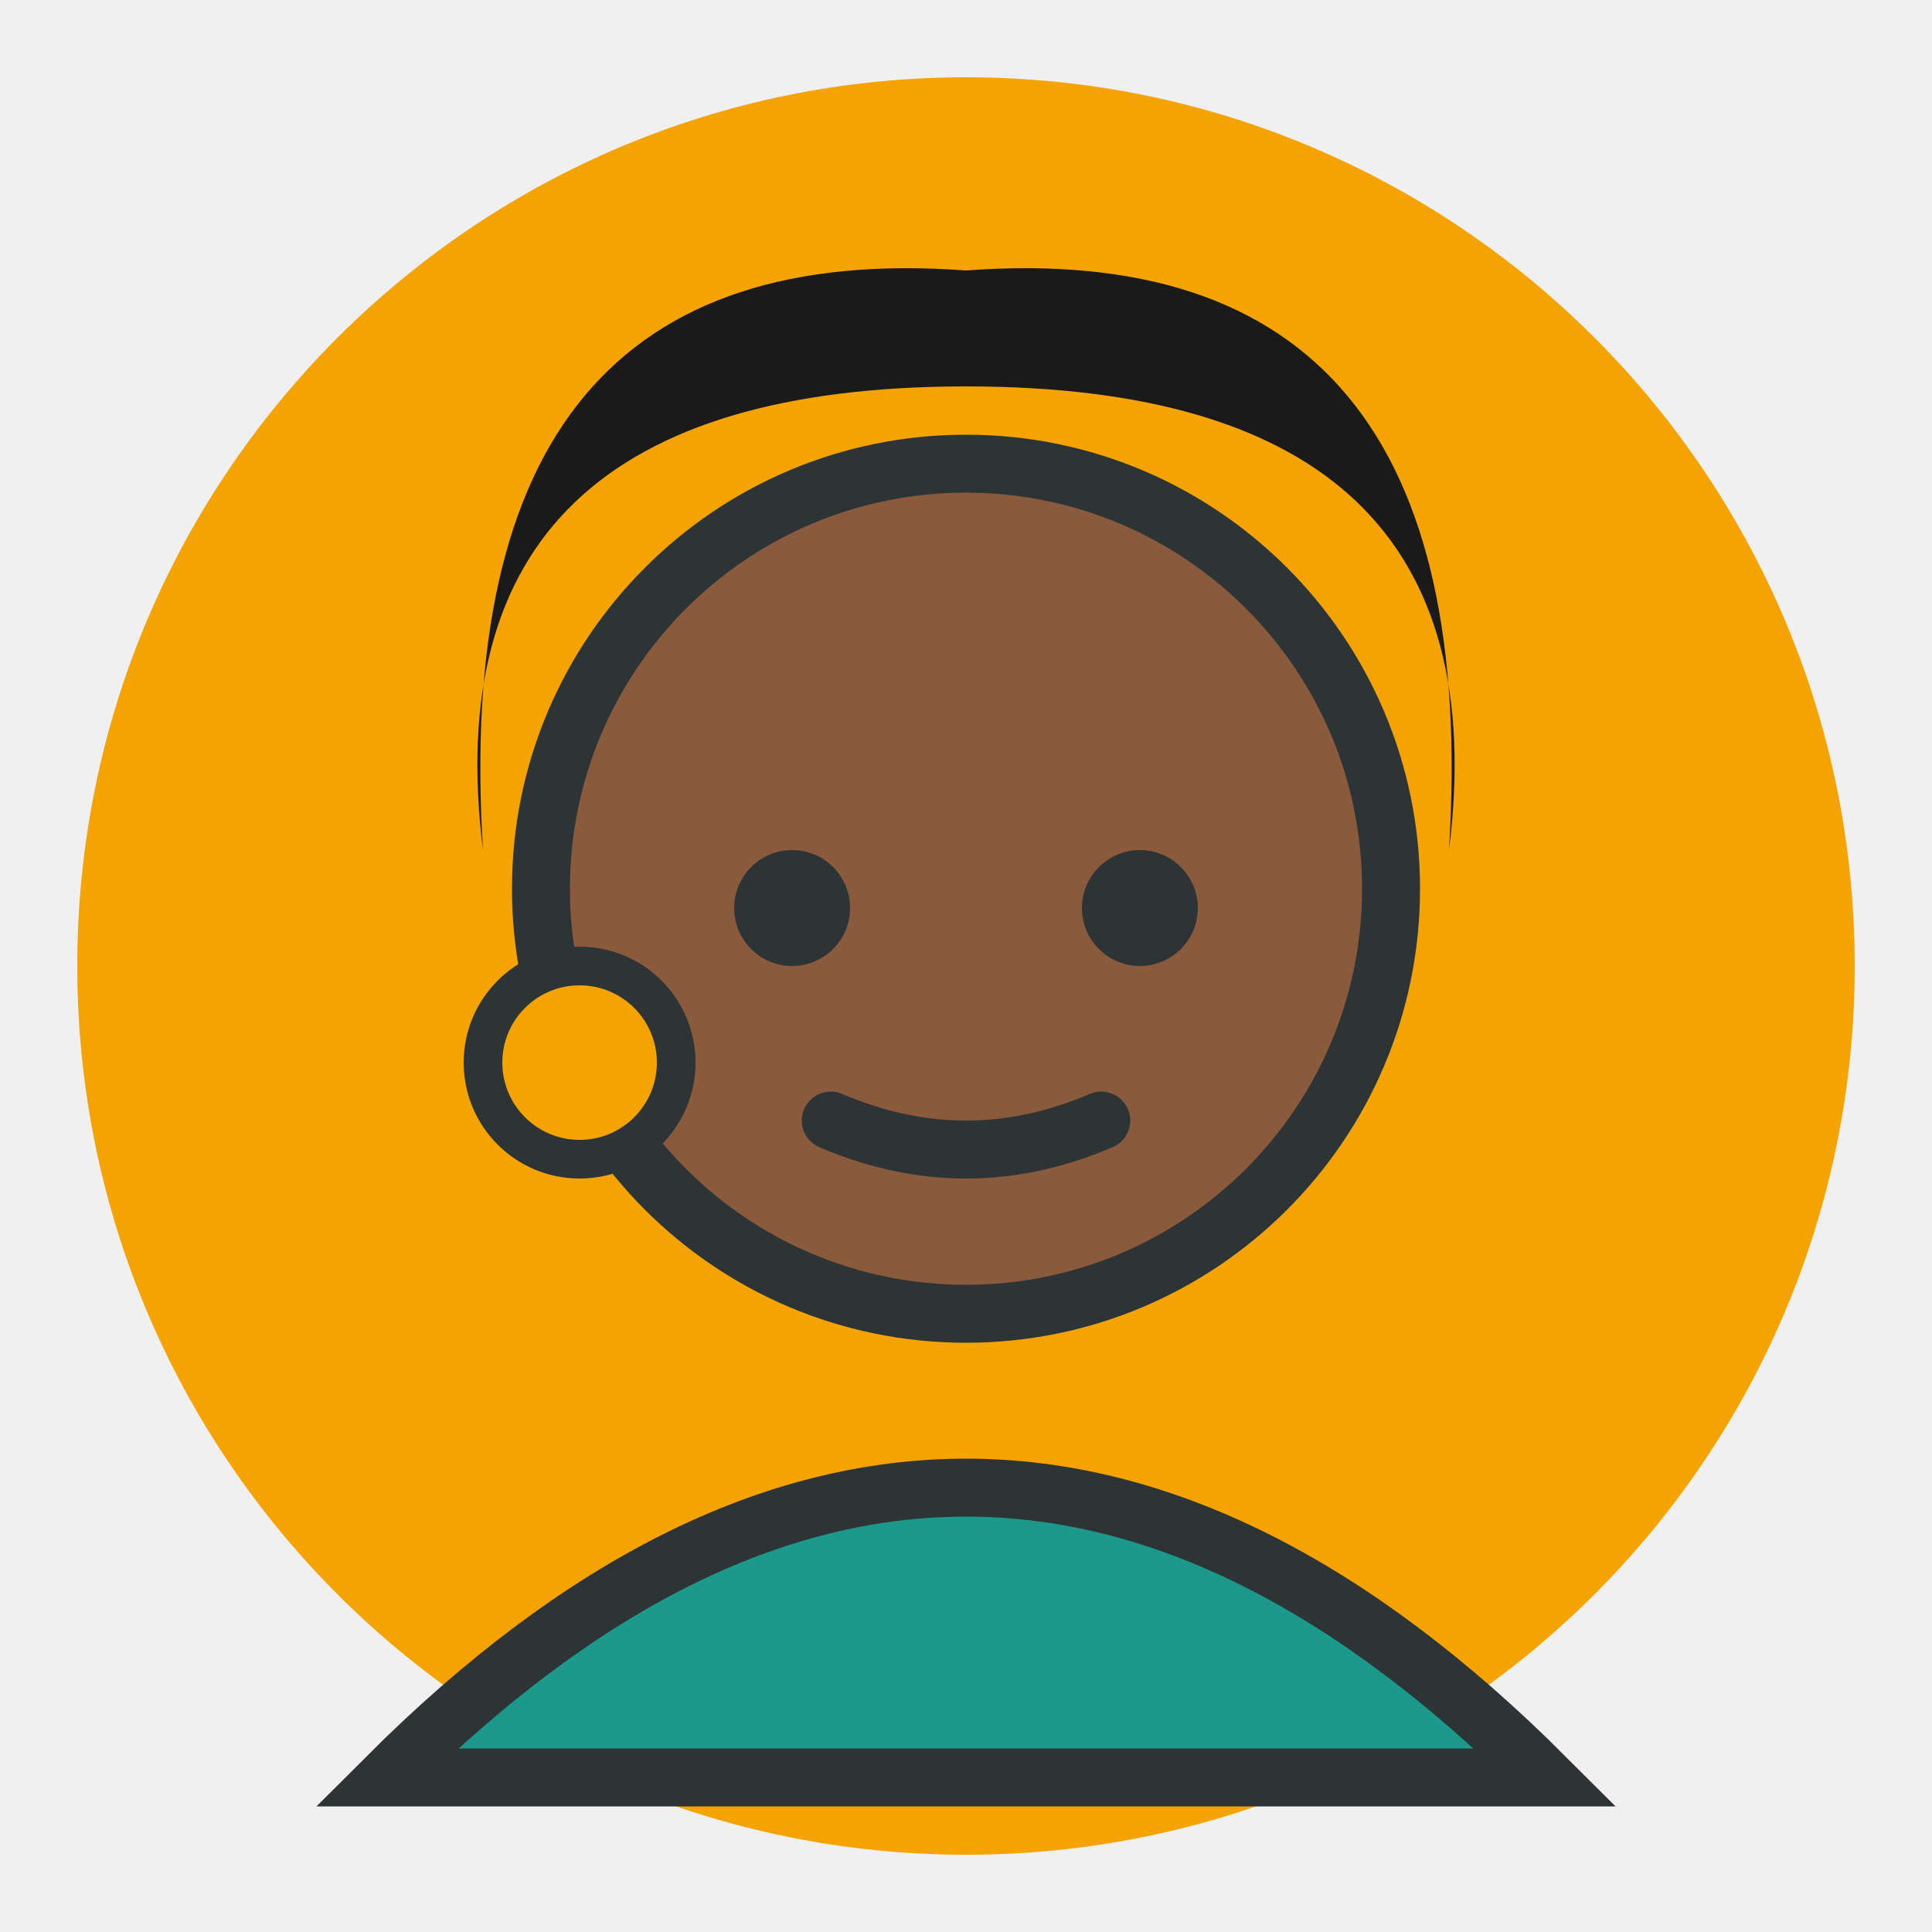
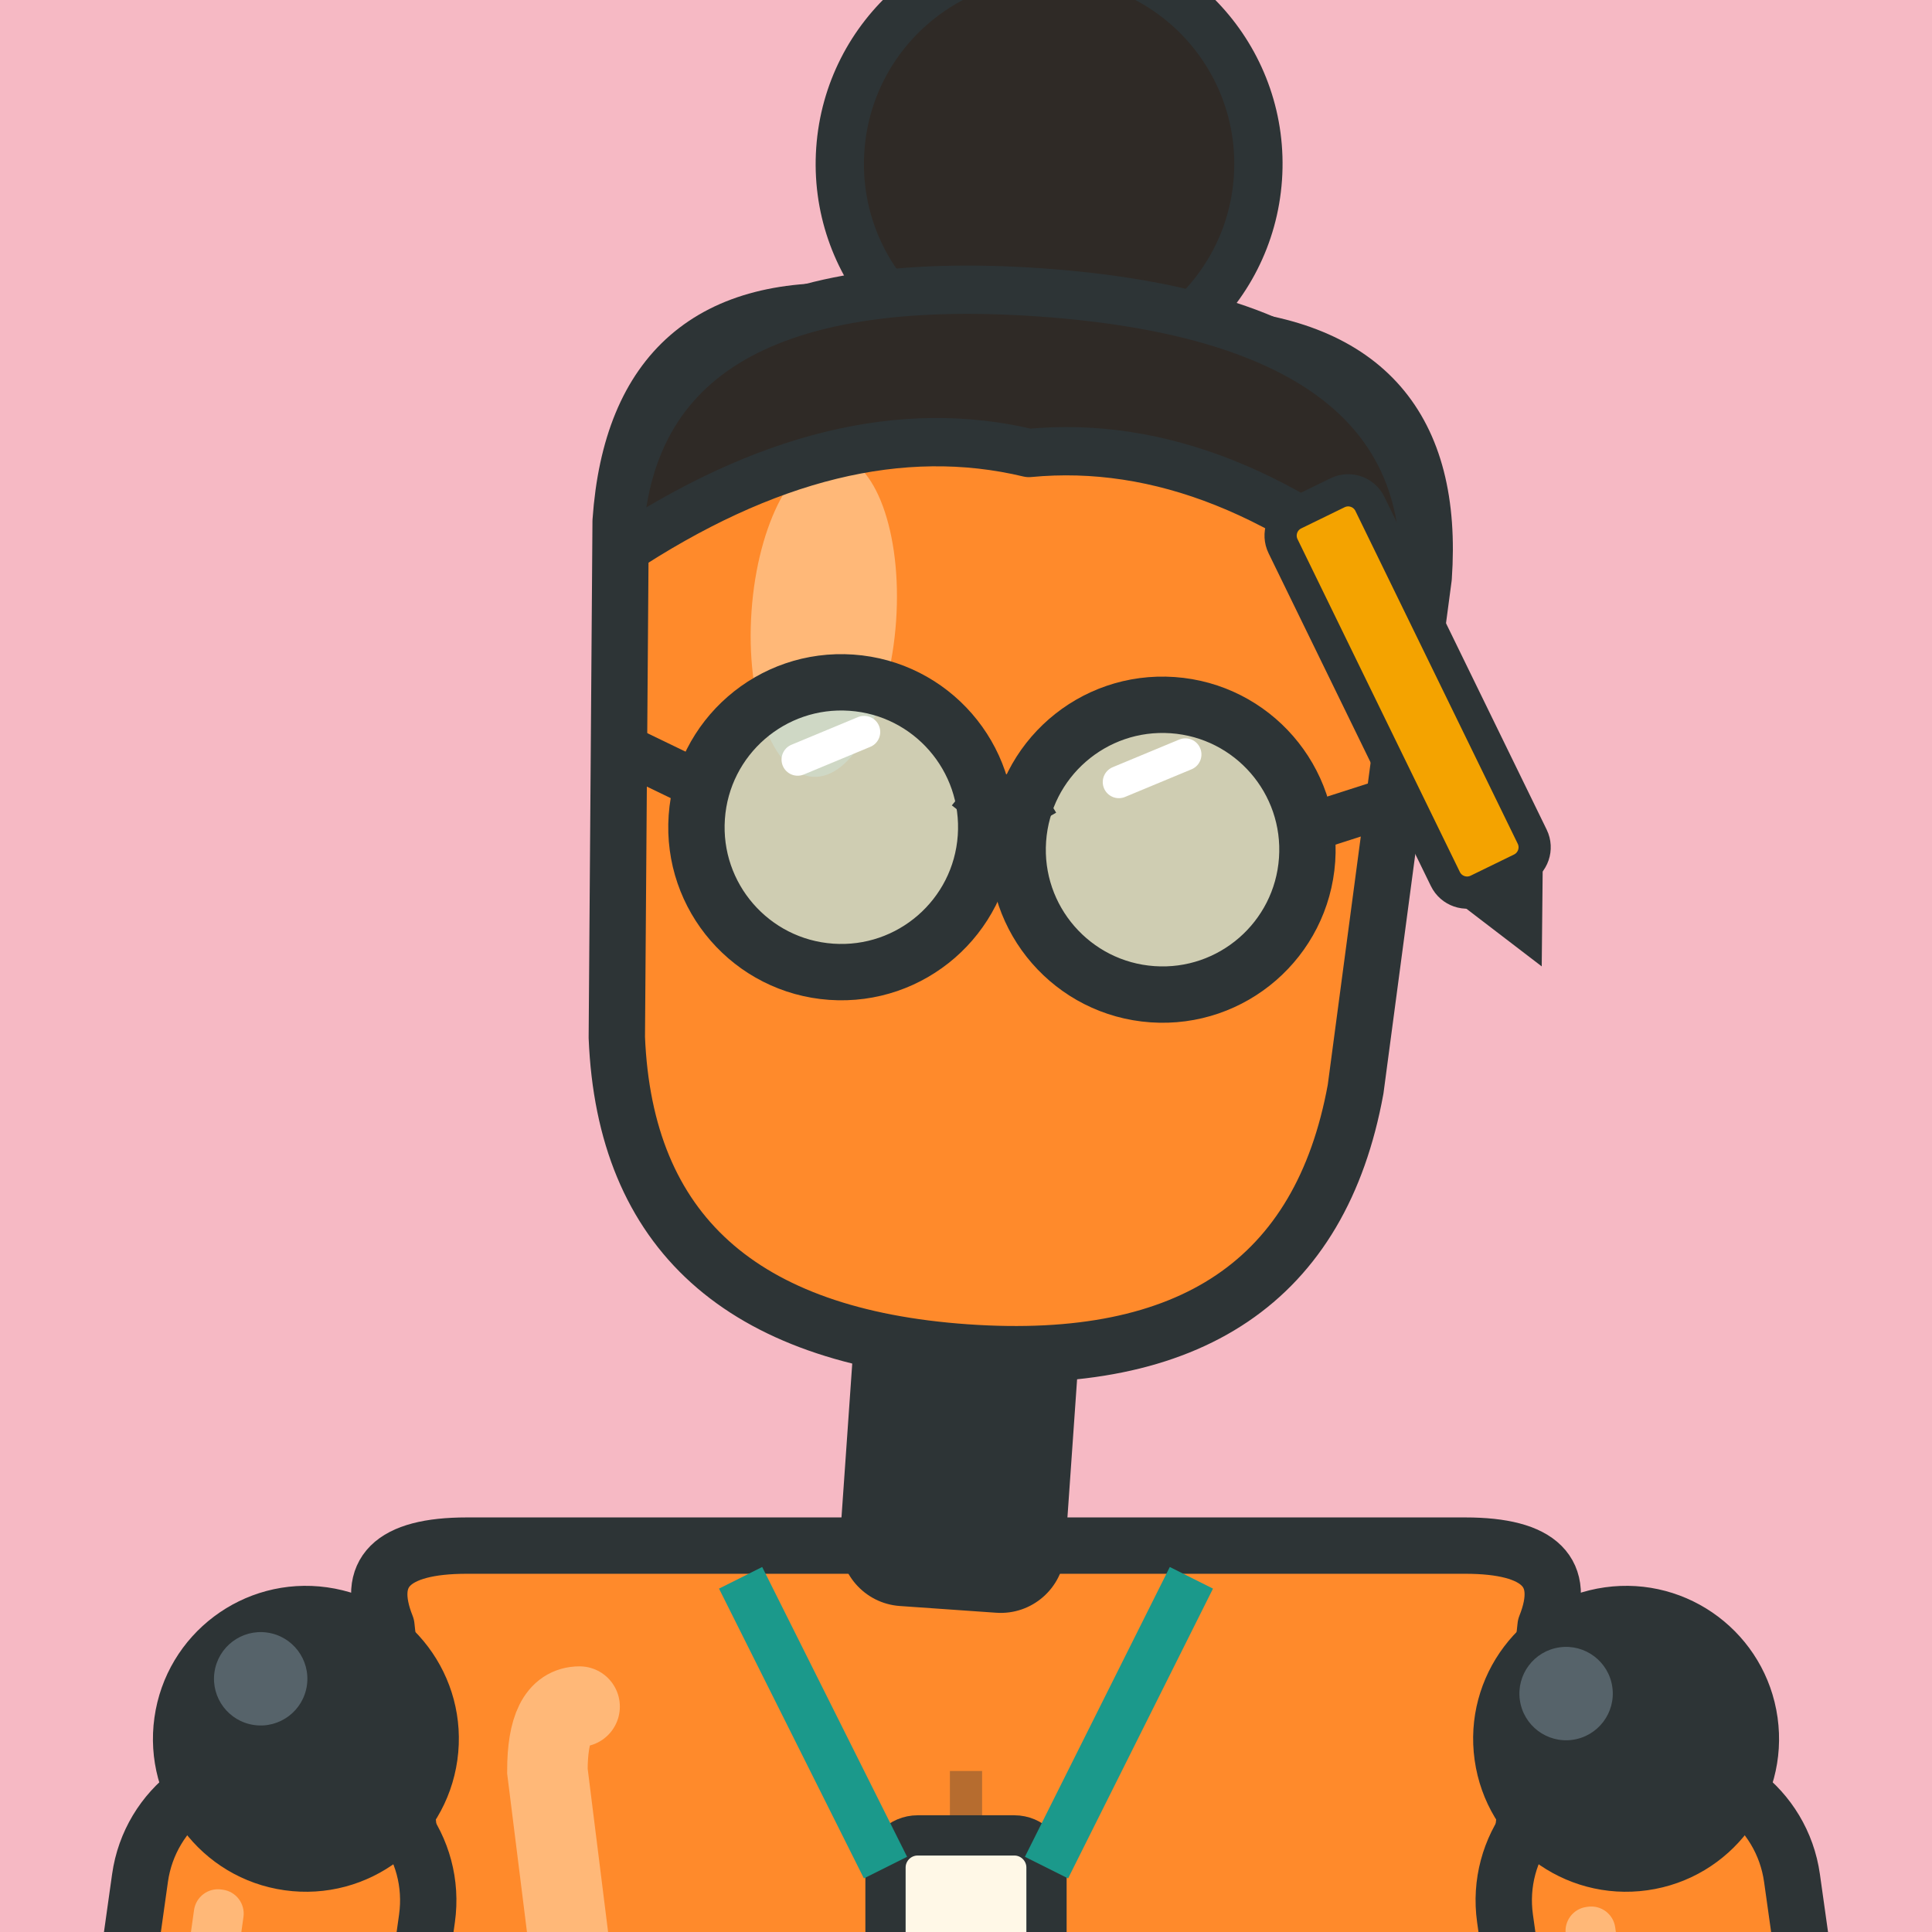
- <svg xmlns="http://www.w3.org/2000/svg" viewBox="0 0 100 100">
-   <circle cx="50" cy="50" r="46" fill="#F4A300" />
-   <circle cx="50" cy="46" r="22" fill="#8a5a3c" stroke="#2D3436" stroke-width="3" />
-   <path d="M25 44 Q23 12 50 14 Q77 12 75 44 Q78 20 50 20 Q22 20 25 44 Z" fill="#1a1a1a" />
-   <circle cx="41" cy="47" r="3" fill="#2D3436" />
-   <circle cx="59" cy="47" r="3" fill="#2D3436" />
-   <path d="M43 58 Q50 61 57 58" fill="none" stroke="#2D3436" stroke-width="3" stroke-linecap="round" />
-   <path d="M20 92 Q50 62 80 92 Z" fill="#1B998B" stroke="#2D3436" stroke-width="3" />
-   <circle cx="30" cy="55" r="5" fill="#F4A300" stroke="#2D3436" stroke-width="2" />
+ <svg xmlns="http://www.w3.org/2000/svg" viewBox="-60 -18 120 120">
+   <rect x="-60" y="-18" width="120" height="120" fill="#F6B9C4" />
+   <g transform="translate(0 4)">
+     <g>
+       <g transform="translate(-15,206) rotate(0)">
+         <rect x="-12" y="0" width="24" height="66" rx="10" fill="#FF8A2B" stroke="#2D3436" stroke-width="3.5" />
+         <rect x="-7.2" y="10.6" width="4.1" height="34.3" rx="1.9" fill="#FFB878" />
+         <g transform="translate(0,72) rotate(0)">
+           <rect x="-11" y="6" width="22" height="58" rx="9" fill="#FF8A2B" stroke="#2D3436" stroke-width="3.5" />
+           <rect x="-6.6" y="15.3" width="3.7" height="30.2" rx="1.8" fill="#FFB878" />
+           <path d="M-12 72 L10 72 Q15 72 15 78 L15 84 L-17 84 Q-19 84 -18 80 Z" fill="#FF8A2B" stroke="#2D3436" stroke-width="3.5" stroke-linejoin="round" />
+           <circle cx="0" cy="68" r="6.5" fill="#2D3436" />
+           <circle cx="-2.3" cy="65.7" r="2" fill="#56636A" />
+           <rect x="-9" y="-6" width="18" height="14" rx="5" fill="#FF8A2B" stroke="#2D3436" stroke-width="3.5" />
+           <rect x="-5.4" y="-3.8" width="3.1" height="7.3" rx="1.5" fill="#FFB878" />
+         </g>
+         <circle cx="0" cy="72" r="8" fill="#2D3436" />
+         <circle cx="-2.8" cy="69.2" r="2.4" fill="#56636A" />
+       </g>
+       <g transform="translate(15,206) rotate(0)">
+         <rect x="-12" y="0" width="24" height="66" rx="10" fill="#FF8A2B" stroke="#2D3436" stroke-width="3.5" />
+         <rect x="-7.2" y="10.6" width="4.1" height="34.3" rx="1.9" fill="#FFB878" />
+         <g transform="translate(0,72) rotate(0)">
+           <rect x="-11" y="6" width="22" height="58" rx="9" fill="#FF8A2B" stroke="#2D3436" stroke-width="3.5" />
+           <rect x="-6.6" y="15.3" width="3.7" height="30.2" rx="1.8" fill="#FFB878" />
+           <path d="M12 72 L-10 72 Q-15 72 -15 78 L-15 84 L17 84 Q19 84 18 80 Z" fill="#FF8A2B" stroke="#2D3436" stroke-width="3.5" stroke-linejoin="round" />
+           <circle cx="0" cy="68" r="6.5" fill="#2D3436" />
+           <circle cx="-2.3" cy="65.7" r="2" fill="#56636A" />
+           <rect x="-9" y="-6" width="18" height="14" rx="5" fill="#FF8A2B" stroke="#2D3436" stroke-width="3.5" />
+           <rect x="-5.4" y="-3.8" width="3.1" height="7.3" rx="1.5" fill="#FFB878" />
+         </g>
+         <circle cx="0" cy="72" r="8" fill="#2D3436" />
+         <circle cx="-2.8" cy="69.2" r="2.4" fill="#56636A" />
+       </g>
+       <circle cx="-15" cy="206" r="8" fill="#2D3436" />
+       <circle cx="-17.8" cy="203.2" r="2.4" fill="#56636A" />
+       <circle cx="15" cy="206" r="8" fill="#2D3436" />
+       <circle cx="12.2" cy="203.2" r="2.4" fill="#56636A" />
+       <ellipse cx="0" cy="146" rx="13" ry="8" fill="#2D3436" />
+       <rect x="-21" y="148" width="42" height="28" rx="9" fill="#FF8A2B" stroke="#2D3436" stroke-width="3.5" />
+       <rect x="-12.6" y="152.5" width="7.1" height="14.6" rx="3.4" fill="#FFB878" />
+       <ellipse cx="0" cy="180" rx="11" ry="5" fill="#2D3436" />
+       <path d="M-30 181 Q-30 176 -25 176 L25 176 Q30 176 30 181 L27 198 Q16 218 0 218 Q-16 218 -27 198 Z" fill="#FF8A2B" stroke="#2D3436" stroke-width="3.5" stroke-linejoin="round" />
+       <path d="M-36 79 Q-38 74 -31 74 L31 74 Q38 74 36 79 L30 134 Q28 142 20 142 L-20 142 Q-28 142 -30 134 Z" fill="#FF8A2B" stroke="#2D3436" stroke-width="3.5" stroke-linejoin="round" />
+       <path d="M-24 84 Q-26 84 -26 88 L-22 120" fill="none" stroke="#FFB878" stroke-width="5" stroke-linecap="round" />
+       <path d="M0 88 L0 132" stroke="#2D3436" stroke-width="2" opacity="0.35" />
+       <path d="M-22 106 Q0 112 22 106" fill="none" stroke="#2D3436" stroke-width="2" opacity="0.35" />
+       <rect x="-5" y="92" width="10" height="16" rx="2" fill="#FFF8E7" stroke="#2D3436" stroke-width="2.5" />
+       <path d="M-14 76 L-5 94 M14 76 L5 94" stroke="#1B998B" stroke-width="3" />
+       <g transform="rotate(4 0 62)">
+         <circle cx="0" cy="-12" r="13" fill="#2F2A26" stroke="#2D3436" stroke-width="3" />
+         <rect x="-7" y="56" width="14" height="22" rx="4" fill="#2D3436" />
+         <path d="M-25 12 Q-25 -2 -11 -2 L11 -2 Q25 -2 25 12 L23 44 Q21 62 0 62 Q-21 62 -23 44 Z" fill="#FF8A2B" stroke="#2D3436" stroke-width="3.5" stroke-linejoin="round" />
+         <ellipse cx="-12" cy="17" rx="4.5" ry="10" fill="#FFB878" />
+         <circle cx="-10" cy="30" r="9" fill="#BFE3DE" fill-opacity="0.75" stroke="#2D3436" stroke-width="3.5" />
+         <circle cx="10" cy="30" r="9" fill="#BFE3DE" fill-opacity="0.75" stroke="#2D3436" stroke-width="3.5" />
+         <path d="M-2 29 Q0 26 2 29" fill="none" stroke="#2D3436" stroke-width="3" />
+         <path d="M-19 28 L-24 26 M19 28 L24 26" stroke="#2D3436" stroke-width="3" />
+         <path d="M-13 26 L-9 24" stroke="#fff" stroke-width="2" stroke-linecap="round" />
+         <path d="M7 26 L11 24" stroke="#fff" stroke-width="2" stroke-linecap="round" />
+         <path d="M-25 14 Q-26 -4 0 -4 Q26 -4 25 14 Q12 4 0 6 Q-12 4 -25 14 Z" fill="#2F2A26" stroke="#2D3436" stroke-width="3" stroke-linejoin="round" />
+         <g transform="translate(25 20) rotate(-30)">
+           <rect x="-3" y="-14" width="6" height="26" rx="1.5" fill="#F4A300" stroke="#2D3436" stroke-width="2" />
+           <path d="M-3 12 L3 12 L0 18 Z" fill="#2D3436" />
+         </g>
+       </g>
+       <g transform="translate(-41,86) rotate(8)">
+         <rect x="-9" y="2" width="18" height="50" rx="8" fill="#FF8A2B" stroke="#2D3436" stroke-width="3.5" />
+         <rect x="-5.4" y="10" width="3.1" height="26" rx="1.5" fill="#FFB878" />
+         <g transform="translate(0,57) rotate(-2)">
+           <rect x="-8" y="4" width="16" height="44" rx="7" fill="#FF8A2B" stroke="#2D3436" stroke-width="3.5" />
+           <rect x="-4.8" y="11" width="3" height="22.9" rx="1.5" fill="#FFB878" />
+           <g transform="translate(0,60)">
+             <circle cx="0" cy="0" r="10" fill="#2D3436" />
+             <circle cx="0" cy="1" r="4.2" fill="#56636A" />
+             <rect x="-3" y="5" width="6" height="7" fill="#56636A" />
+           </g>
+         </g>
+         <circle cx="0" cy="57" r="7.5" fill="#2D3436" />
+         <circle cx="-2.6" cy="54.4" r="2.3" fill="#56636A" />
+         <circle cx="0" cy="0" r="9.5" fill="#2D3436" />
+         <circle cx="-3.3" cy="-3.3" r="2.9" fill="#56636A" />
+       </g>
+       <g transform="translate(41,86) rotate(-8)">
+         <rect x="-9" y="2" width="18" height="50" rx="8" fill="#FF8A2B" stroke="#2D3436" stroke-width="3.5" />
+         <rect x="-5.4" y="10" width="3.1" height="26" rx="1.5" fill="#FFB878" />
+         <g transform="translate(0,57) rotate(2)">
+           <rect x="-8" y="4" width="16" height="44" rx="7" fill="#FF8A2B" stroke="#2D3436" stroke-width="3.5" />
+           <rect x="-4.8" y="11" width="3" height="22.9" rx="1.5" fill="#FFB878" />
+           <g transform="translate(0,60)">
+             <circle cx="0" cy="0" r="10" fill="#2D3436" />
+             <circle cx="0" cy="1" r="4.2" fill="#56636A" />
+             <rect x="-3" y="5" width="6" height="7" fill="#56636A" />
+           </g>
+         </g>
+         <circle cx="0" cy="57" r="7.5" fill="#2D3436" />
+         <circle cx="-2.6" cy="54.4" r="2.3" fill="#56636A" />
+         <circle cx="0" cy="0" r="9.5" fill="#2D3436" />
+         <circle cx="-3.3" cy="-3.3" r="2.9" fill="#56636A" />
+       </g>
+     </g>
+   </g>
</svg>
